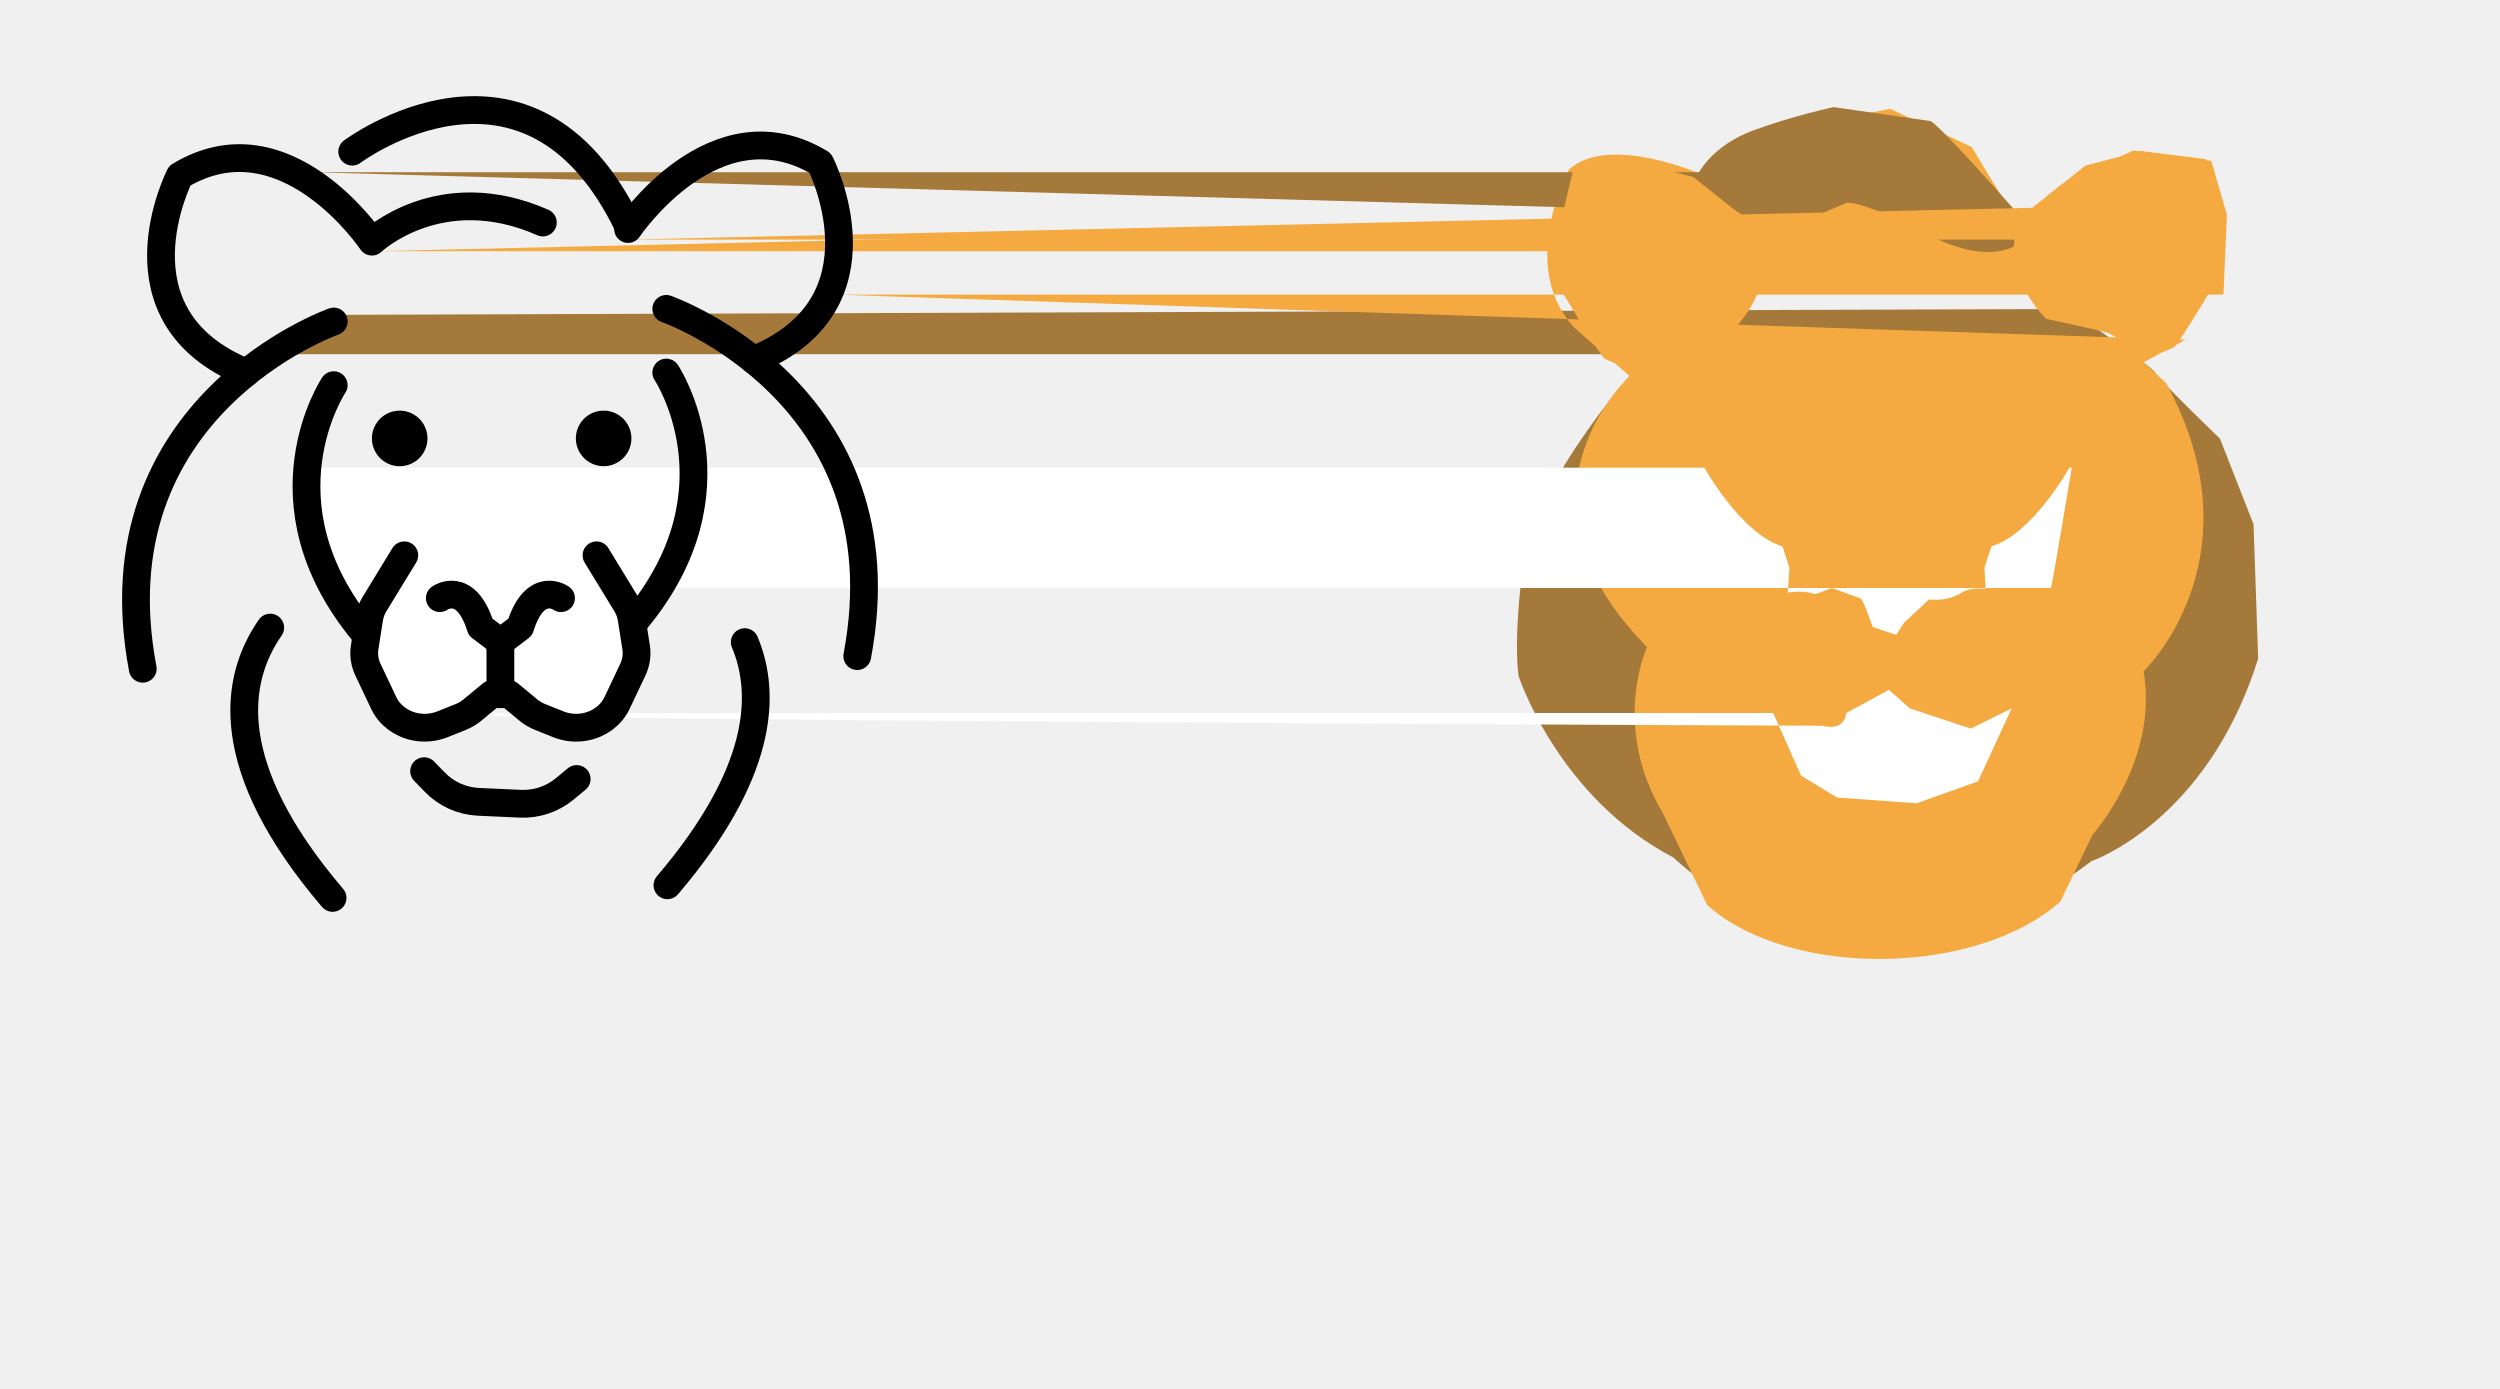
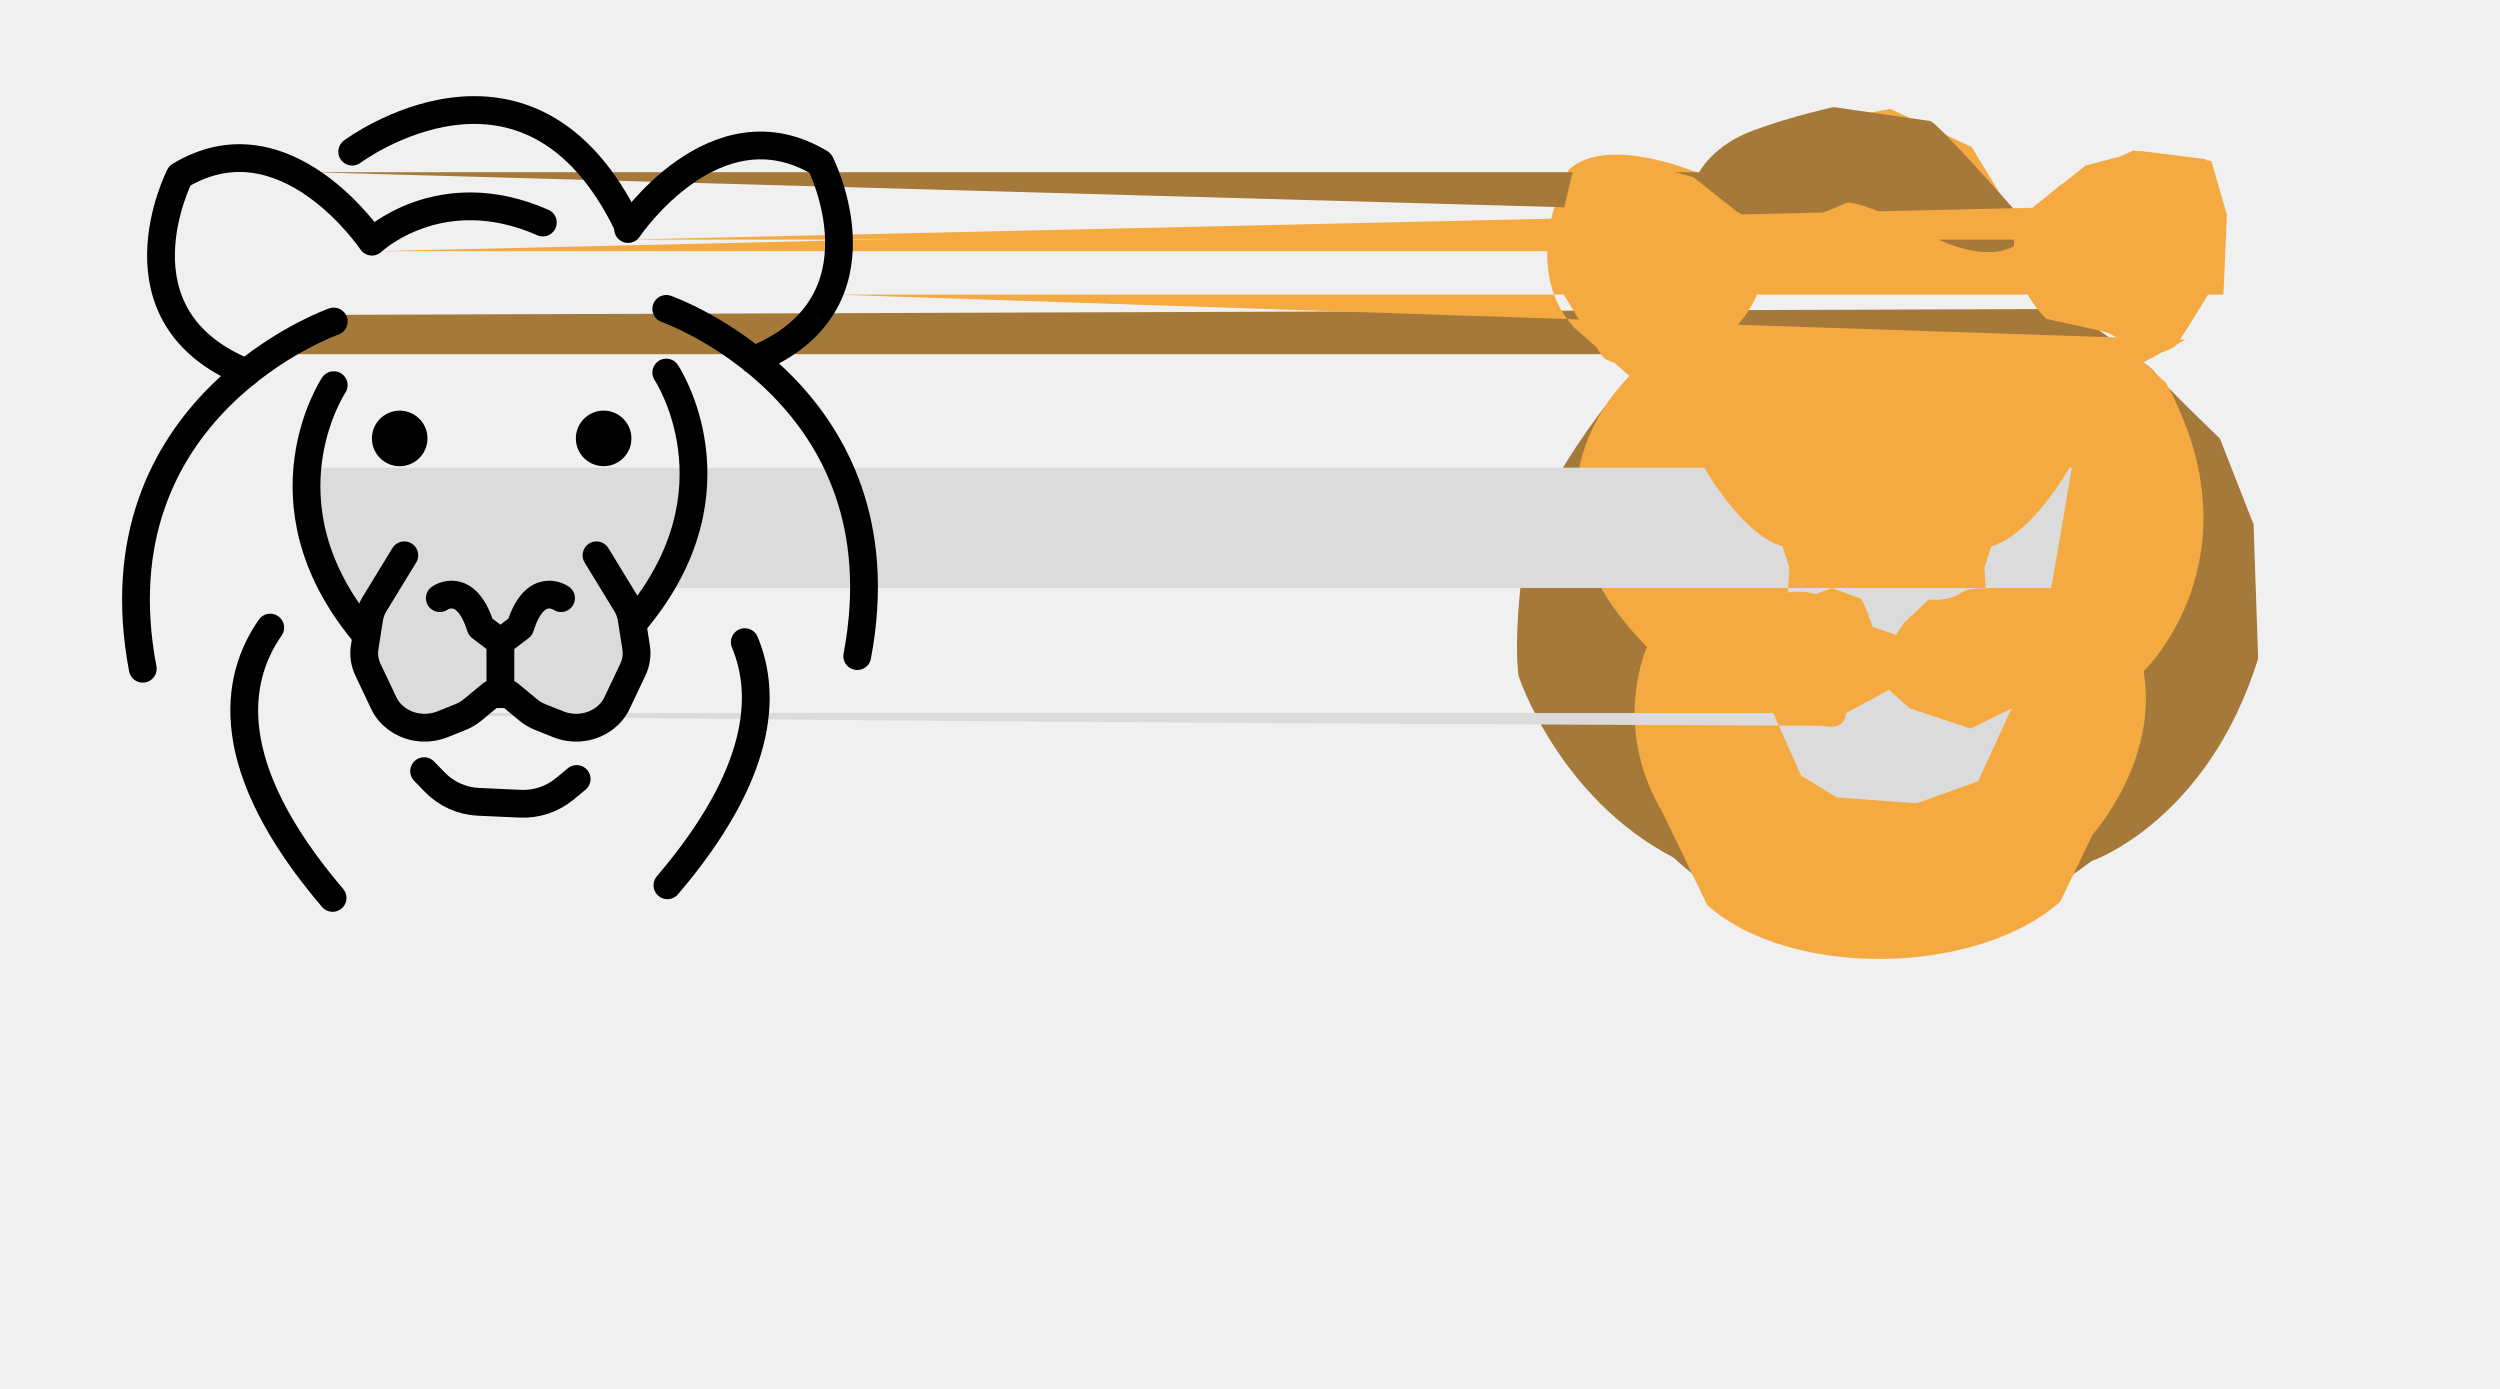
<svg xmlns="http://www.w3.org/2000/svg" id="emoji" viewBox="0 0 180 100">
  <g id="color">
    <path fill="#A57939" d="M118.921,25.502c-0.75,0.25-8.5,9.333-9.25,15.083s-0.333,8.083-0.333,8.083 s2.833,8.75,11.167,13.083c0,0,13.083,13.167,30.083,0.25c0,0,8.333-2.833,12-14.583l-0.333-9.667l-2.417-6.167 c0,0-4.5-4.333-4.667-4.75c-0.167-0.417-5.417-4-5.417-4l-1.917-0.583L23.921,22.669L18.921,25.502z" stroke="none" />
    <path fill="#F4AA41" d="M160.088,21.21l0.25-5.75l-1.125-3.875l-5.625-0.75l-5.25,2.5l-3.125,2.625l-3.25-5.375l-5.875-2.75 l-10.125,2l-1.125,0.25c0,0-2.375,1.75-2.25,2.5c0,0-6.75-3-9.625-0.375c0,0-3.75,6.875,0.375,11.375l4,3.5 c0,0-9.5,8.625,1.25,19.5c0,0-2.62,5.621,1.113,11.917l3.221,6.666c6,5.333,19.417,5.083,25.417-0.25l2.325-4.813 c0.915-1.083,4.665-5.941,3.675-11.77c0,0,8.5-8.125,1.625-20.75l-1.625-1.5l3-1.625L60.088,21.21z" stroke="none" />
    <path fill="#A57939" d="M122.338,12.398c0,0,1-1.938,3.875-3s5.812-1.688,5.812-1.688s6.438,0.938,6.938,1 s6,6.312,6,6.312l0.438,2.438c0,0-1.812,1.875-6.562-0.562s-5.812-2.375-6-2.25c-0.188,0.125-5.625,2.312-5.625,2.312 l-2.062-1.688L22.338,12.398z" stroke="none" />
-     <path fill="#FFFFFF" d="M147.671,42.336c0.083-0.208,1.5-8.667,1.5-8.667h-0.167c0,0-2.667,4.792-5.625,5.667l-0.5,1.542 l0.094,1.518c-0.626-0.062-1.26-0.024-1.698,0.253c-1.188,0.75-2.375,0.5-2.375,0.5l-1.812,1.688l-0.562,0.875 l-1.688-0.562c0,0-0.688-2-0.875-2.062c-0.188-0.062-2.062-0.75-2.062-0.75l-1.188,0.438 c0,0-0.957-0.322-1.986-0.102l0.111-1.794l-0.5-1.542c-2.958-0.875-5.625-5.667-5.625-5.667H22.546 c0,0,1.417,8.458,1.5,8.667c0.064,0.161,1.709,1.803,2.461,2.549c-0.715,2.222,0.205,4.639,0.205,4.639l2.25,2.812 l5.25-0.75l1.938-1.562l1.812,0.938l3.938,1.5l2.5-1.312c0,0,1.688-4.5,1.75-4.688 c0.033-0.098-0.259-1.067-0.545-1.969C46.425,43.673,47.617,42.472,47.671,42.336z" stroke="none" />
+     <path fill="#dbdbdb" d="M147.671,42.336c0.083-0.208,1.5-8.667,1.5-8.667h-0.167c0,0-2.667,4.792-5.625,5.667l-0.5,1.542 l0.094,1.518c-0.626-0.062-1.26-0.024-1.698,0.253c-1.188,0.75-2.375,0.5-2.375,0.5l-1.812,1.688l-0.562,0.875 l-1.688-0.562c0,0-0.688-2-0.875-2.062c-0.188-0.062-2.062-0.75-2.062-0.75l-1.188,0.438 c0,0-0.957-0.322-1.986-0.102l0.111-1.794l-0.5-1.542c-2.958-0.875-5.625-5.667-5.625-5.667H22.546 c0,0,1.417,8.458,1.5,8.667c0.064,0.161,1.709,1.803,2.461,2.549c-0.715,2.222,0.205,4.639,0.205,4.639l2.25,2.812 l5.25-0.75l1.938-1.562l1.812,0.938l3.938,1.5l2.5-1.312c0,0,1.688-4.5,1.75-4.688 c0.033-0.098-0.259-1.067-0.545-1.969C46.425,43.673,47.617,42.472,47.671,42.336z" stroke="none" />
    <path fill="#f4aa41" d="M127.046,18.085c0,0,0.458,2.875-2.292,5.708c0,0-4.333,0.917-4.542,1.042 c-0.208,0.125-2.333,1.333-2.667,1.5c-0.333,0.167-1.708-0.292-2.042-0.542s-3.458-5.5-3.458-5.5l0.167-3.625 l1.042-4.375l4.667-0.583l4,1.042l3.833,3.042L27.046,18.085z" stroke="none" />
    <path fill="#f4aa41" d="M145.033,17.252c0,0-0.458,2.875,2.292,5.708c0,0,4.333,0.917,4.542,1.042 c0.208,0.125,2.333,1.333,2.667,1.5s1.708-0.292,2.042-0.542c0.333-0.25,3.458-5.5,3.458-5.5l-0.167-3.625 l-1.042-4.375l-4.667-0.583l-4,1.042l-3.833,3.042L45.033,17.252z" stroke="none" />
-     <path fill="#FFFFFF" d="M127.671,51.336l2,4.5l2.583,1.583l5.75,0.417l4.417-1.583l2.417-5.25l-2.938,1.458l-4.396-1.458 l-1.5-1.333l-3.083,1.667c0,0,0,1.333-1.75,0.917C29.421,51.836,27.671,51.336,27.671,51.336z" stroke="none" />
+     <path fill="#dbdbdb" d="M127.671,51.336l2,4.5l2.583,1.583l5.75,0.417l4.417-1.583l2.417-5.25l-2.938,1.458l-4.396-1.458 l-1.5-1.333l-3.083,1.667c0,0,0,1.333-1.75,0.917C29.421,51.836,27.671,51.336,27.671,51.336z" stroke="none" />
  </g>
  <g id="hair" />
  <g id="skin" />
  <g id="skin-shadow" />
  <g id="line">
    <ellipse transform="matrix(0.5156 -0.8568 0.8568 0.5156 -13.1061 39.9485)" cx="28.778" cy="31.566" rx="2" ry="2" fill="#000000" stroke="none" />
    <ellipse transform="matrix(0.8568 -0.5156 0.5156 0.8568 -10.0526 26.9285)" cx="43.463" cy="31.566" rx="2" ry="2" fill="#000000" stroke="none" />
    <path fill="none" stroke="#000000" stroke-width="2" stroke-linecap="round" stroke-linejoin="round" stroke-miterlimit="10" d="M40.393,43.066c0,0-1.871-1.333-2.939,2.083l-1.425,1.083l-1.425-1.083c-1.069-3.417-2.939-2.083-2.939-2.083" />
    <path fill="none" stroke="#000000" stroke-width="2" stroke-linecap="round" stroke-linejoin="round" stroke-miterlimit="10" d="M42.947,39.982l2.148,3.519c0.194,0.318,0.323,0.666,0.379,1.027l0.326,2.078c0.086,0.545,0.004,1.102-0.235,1.607 l-1.14,2.407c-0.417,0.88-1.272,1.52-2.292,1.714l0,0c-0.647,0.123-1.321,0.06-1.927-0.183l-1.302-0.52 c-0.317-0.127-0.611-0.3-0.868-0.513l-1.375-1.137h-1.266l-1.375,1.137c-0.258,0.213-0.55,0.386-0.868,0.513 l-1.302,0.52c-0.607,0.242-1.28,0.306-1.927,0.183h0c-1.021-0.195-1.876-0.834-2.292-1.714l-1.14-2.407 c-0.239-0.505-0.321-1.061-0.235-1.607l0.326-2.078c0.057-0.361,0.185-0.709,0.379-1.027l2.148-3.519" />
    <line fill="none" stroke="#000000" stroke-width="2" stroke-linecap="round" stroke-linejoin="round" stroke-miterlimit="10" x1="36.028" y1="46.232" x2="36.028" y2="48.982" />
    <path fill="none" stroke="#000000" stroke-width="2" stroke-linecap="round" stroke-linejoin="round" stroke-miterlimit="10" d="M30.537,55.524l0.771,0.794c0.83,0.855,1.954,1.361,3.145,1.414l3.017,0.136 c1.158,0.052,2.293-0.328,3.187-1.066l0.864-0.714" />
    <path fill="none" stroke="#000000" stroke-width="2" stroke-linecap="round" stroke-linejoin="round" stroke-miterlimit="10" d="M17.739,26.829c-9.998-4.04-4.794-14.18-4.794-14.18c7.583-4.583,13.833,4.75,13.833,4.75 s4.886-4.647,12.306-1.378" />
    <path fill="none" stroke="#000000" stroke-width="2" stroke-linecap="round" stroke-linejoin="round" stroke-miterlimit="10" d="M24.028,23.149c0,0-17.333,6.083-13.75,25" />
    <path fill="none" stroke="#000000" stroke-width="2" stroke-linecap="round" stroke-linejoin="round" stroke-miterlimit="10" d="M19.456,45.187c-2.601,3.74-3.585,9.99,4.489,19.462" />
    <path fill="none" stroke="#000000" stroke-width="2" stroke-linecap="round" stroke-linejoin="round" stroke-miterlimit="10" d="M24.028,27.732c0,0-5.612,8.411,2.153,17.789" />
    <path fill="none" stroke="#000000" stroke-width="2" stroke-linecap="round" stroke-linejoin="round" stroke-miterlimit="10" d="M25.36,10.919c0,0,12.705-9.5,19.862,5.333" />
    <path fill="none" stroke="#000000" stroke-width="2" stroke-linecap="round" stroke-linejoin="round" stroke-miterlimit="10" d="M45.222,16.49c0,0,6.25-9.333,13.833-4.75c0,0,5.204,10.14-4.794,14.18" />
    <path fill="none" stroke="#000000" stroke-width="2" stroke-linecap="round" stroke-linejoin="round" stroke-miterlimit="10" d="M47.972,22.24c0,0,17.333,6.083,13.75,25" />
    <path fill="none" stroke="#000000" stroke-width="2" stroke-linecap="round" stroke-linejoin="round" stroke-miterlimit="10" d="M53.623,46.234c1.607,3.832,1.235,9.525-5.568,17.506" />
    <path fill="none" stroke="#000000" stroke-width="2" stroke-linecap="round" stroke-linejoin="round" stroke-miterlimit="10" d="M47.972,26.824c0,0,5.612,8.411-2.153,17.789" />
  </g>
</svg>
